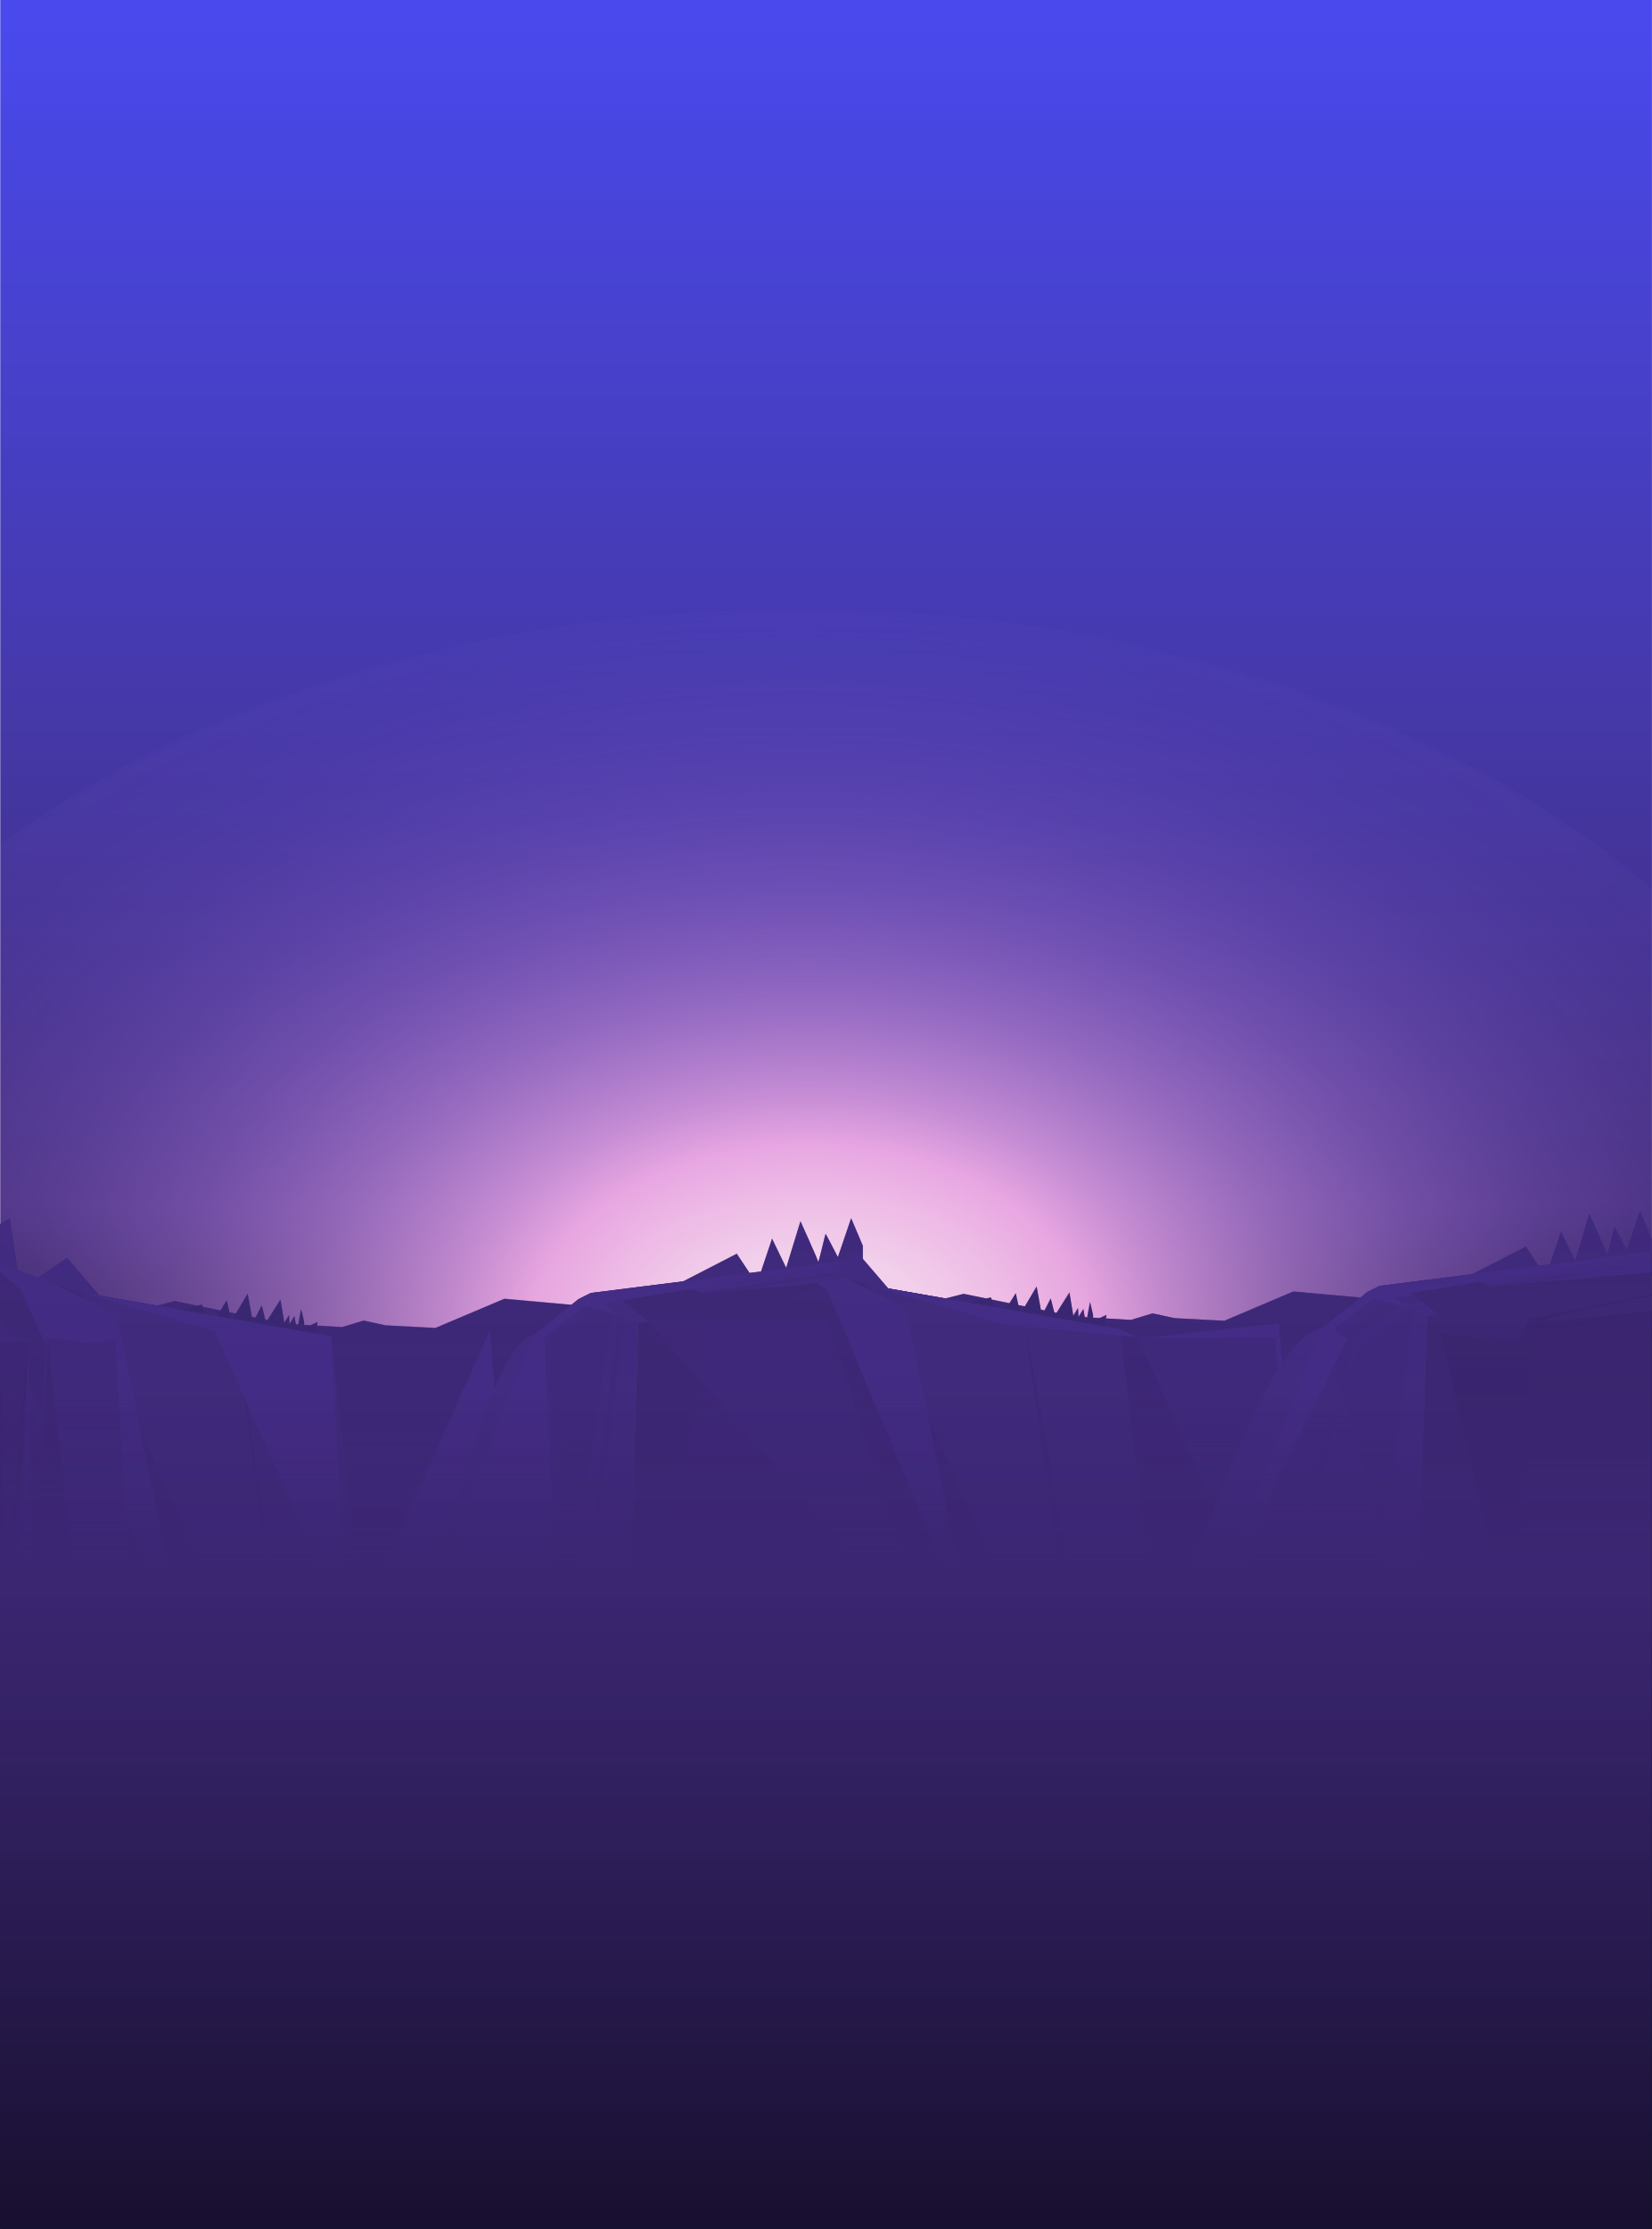
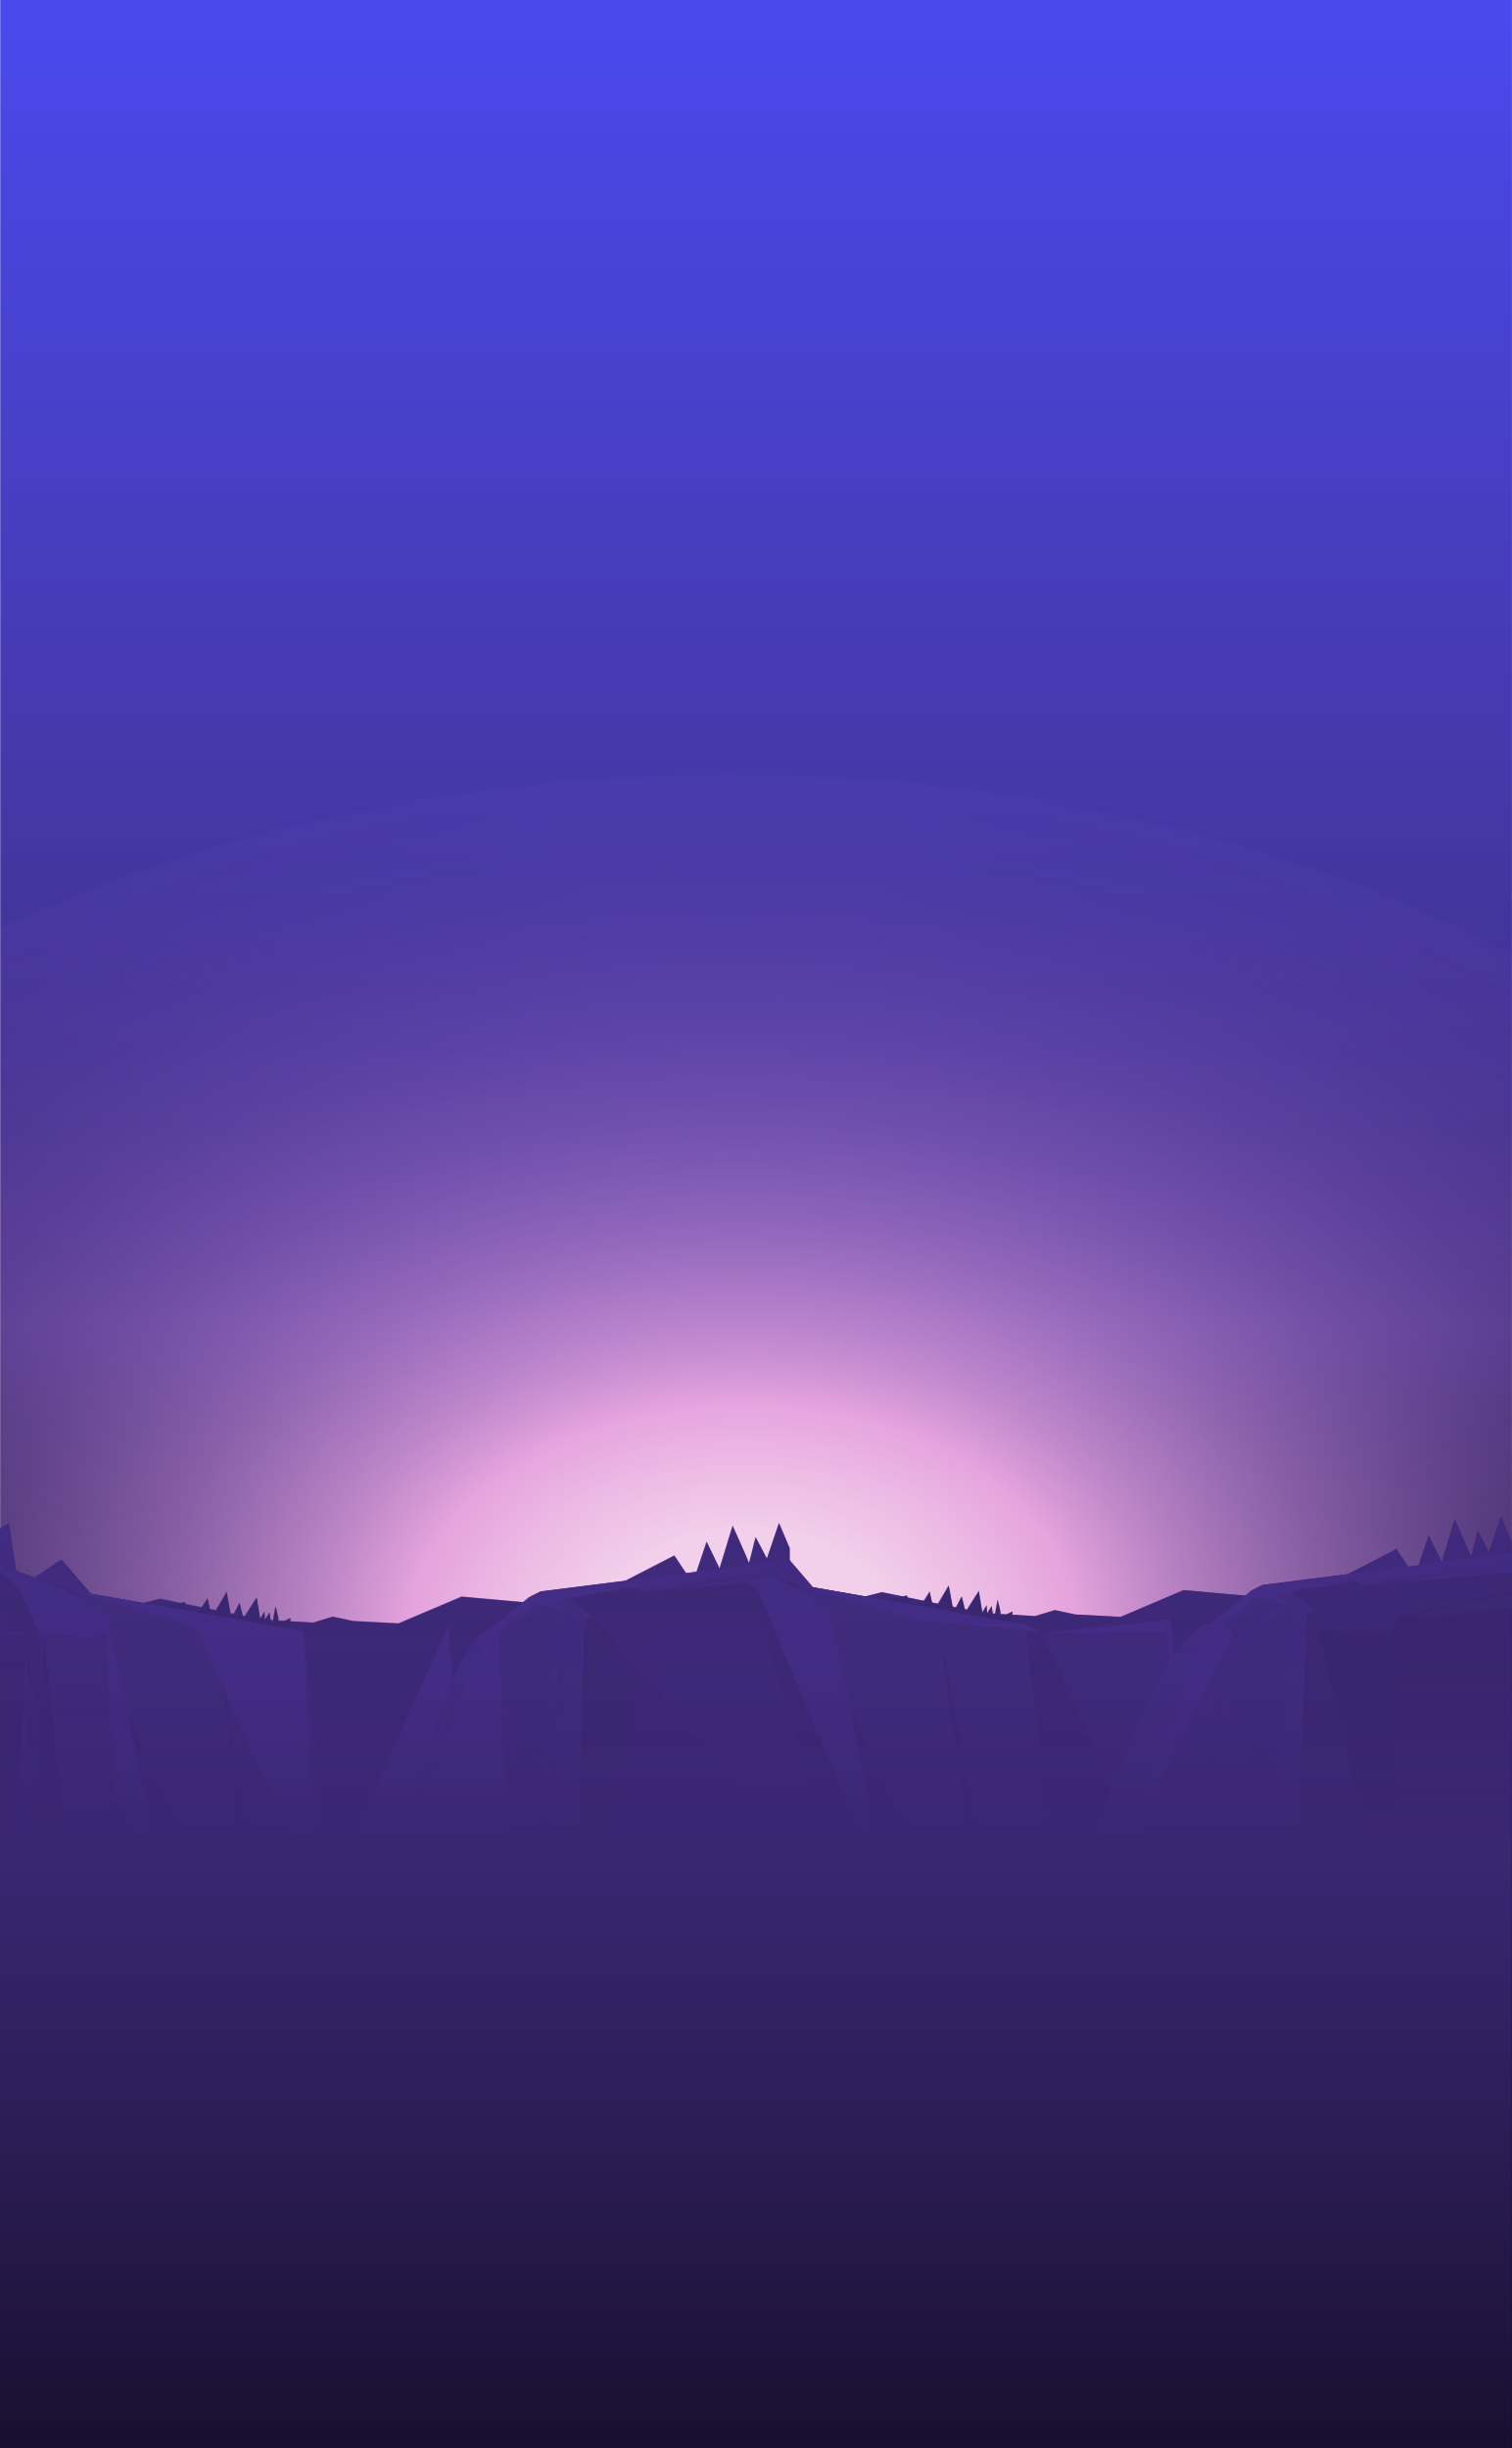
- <svg xmlns="http://www.w3.org/2000/svg" version="1.1" id="Layer_1" x="0px" y="0px" viewBox="0 0 1920.3 2590.9" style="enable-background:new 0 0 1920.3 2590.9;" xml:space="preserve">
+ <svg xmlns="http://www.w3.org/2000/svg" version="1.1" id="Layer_1" x="0px" y="0px" viewBox="0 0 1920.3 3109.4" style="enable-background:new 0 0 1920.3 3109.4;" xml:space="preserve">
  <style type="text/css">
	.st0{fill:url(#SVGID_1_);}
- 	.st1{fill:url(#SVGID_00000170981354999229013530000008104029803283514775_);}
+ 	.st1{fill:url(#SVGID_00000142873225554957340580000017410153366155346048_);}
	.st2{fill-rule:evenodd;clip-rule:evenodd;fill:#2D1E63;}
	.st3{fill-rule:evenodd;clip-rule:evenodd;fill:#2B1C5E;}
	.st4{fill-rule:evenodd;clip-rule:evenodd;fill:#31206A;}
	.st5{fill-rule:evenodd;clip-rule:evenodd;fill:#251851;}
	.st6{fill-rule:evenodd;clip-rule:evenodd;fill:#2A1A5B;}
	.st7{fill-rule:evenodd;clip-rule:evenodd;fill:#2E1E64;}
	.st8{fill-rule:evenodd;clip-rule:evenodd;fill:#2F1F65;}
	.st9{fill-rule:evenodd;clip-rule:evenodd;fill:#342272;}
	.st10{opacity:0.61;fill-rule:evenodd;clip-rule:evenodd;fill:#2F1D63;enable-background:new    ;}
	.st11{fill-rule:evenodd;clip-rule:evenodd;fill:#362377;}
	.st12{fill-rule:evenodd;clip-rule:evenodd;fill:#362375;}
	.st13{fill:#33226F;}
	.st14{fill:#30206A;}
	.st15{opacity:0.46;fill:#2B1C5F;enable-background:new    ;}
	.st16{opacity:0.31;fill:#BE9F10;enable-background:new    ;}
	.st17{fill:#281A56;}
	.st18{fill:#362375;}
	.st19{fill:#2A1959;}
	.st20{fill:#24164E;}
	.st21{fill:#2F1D64;}
	.st22{fill:#221348;}
	.st23{opacity:0.29;fill:#2A1B5D;enable-background:new    ;}
	.st24{fill:#25164F;}
	.st25{fill:#261750;}
	.st26{opacity:0.29;fill:#261953;enable-background:new    ;}
- 	.st27{opacity:0.14;fill:url(#SVGID_00000114769525303404663930000000114407835035879816_);enable-background:new    ;}
+ 	.st27{opacity:0.14;fill:url(#SVGID_00000109013586460300174850000009318938904344412841_);enable-background:new    ;}
	.st28{fill:#23144B;}
	.st29{fill:#25154E;}
- 	.st30{fill:url(#SVGID_00000047757445086066438610000005473659135663727268_);}
+ 	.st30{fill:url(#SVGID_00000179604137651658681360000001341773284188188345_);}
	
- 		.st31{opacity:0.48;fill-rule:evenodd;clip-rule:evenodd;fill:url(#SVGID_00000049215537589288010090000016953559147700373693_);enable-background:new    ;}
+ 		.st31{opacity:0.48;fill-rule:evenodd;clip-rule:evenodd;fill:url(#SVGID_00000057843180761757694990000004106032884542812034_);enable-background:new    ;}
</style>
  <g>
    <g id="Layer_2_00000127726070563694224110000002941111410655237511_">
      <g id="_1">
-         <linearGradient id="SVGID_1_" gradientUnits="userSpaceOnUse" x1="960.26" y1="189.253" x2="960.26" y2="2788.04" gradientTransform="matrix(1 0 0 -1 0 2807.706)">
+         <linearGradient id="SVGID_1_" gradientUnits="userSpaceOnUse" x1="960.26" y1="702.266" x2="960.26" y2="3821.178" gradientTransform="matrix(1 0 0 -1 0 3844.78)">
          <stop offset="0" style="stop-color:#04020F" />
          <stop offset="0.2" style="stop-color:#13092D" />
          <stop offset="0.3" style="stop-color:#150A2F" />
          <stop offset="0.35" style="stop-color:#1A0E38" />
          <stop offset="0.39" style="stop-color:#221445" />
          <stop offset="0.43" style="stop-color:#2F1E59" />
          <stop offset="0.46" style="stop-color:#3E2972" />
          <stop offset="0.47" style="stop-color:#422C78" />
          <stop offset="1" style="stop-color:#4949ED" />
        </linearGradient>
-         <rect x="0.3" class="st0" width="1920" height="2590.9" />
-         <radialGradient id="SVGID_00000170270352270902908820000016506996061761058223_" cx="927.61" cy="1763.781" r="1261.42" fx="944.747" fy="1776.375" gradientTransform="matrix(1 0 0 -0.6735 0 2745.189)" gradientUnits="userSpaceOnUse">
+         <rect x="0.3" class="st0" width="1920" height="3109.4" />
+         <radialGradient id="SVGID_00000126294754417016785030000009081091569725696703_" cx="927.61" cy="2280.672" r="1624.019" fx="949.674" fy="2296.886" gradientTransform="matrix(1 0 0 -0.6735 0 3612.961)" gradientUnits="userSpaceOnUse">
          <stop offset="0.11" style="stop-color:#F2D0EB" />
          <stop offset="0.19" style="stop-color:#F5C1EB;stop-opacity:0.96" />
          <stop offset="0.26" style="stop-color:#F8B2EC;stop-opacity:0.91" />
          <stop offset="0.33" style="stop-color:#EAA7EC;stop-opacity:0.78" />
          <stop offset="0.46" style="stop-color:#D396ED;stop-opacity:0.56" />
          <stop offset="0.59" style="stop-color:#BF87EE;stop-opacity:0.37" />
          <stop offset="0.71" style="stop-color:#B07CEE;stop-opacity:0.22" />
          <stop offset="0.82" style="stop-color:#A574EF;stop-opacity:0.12" />
          <stop offset="0.92" style="stop-color:#9E6FEF;stop-opacity:6.000000e-02" />
          <stop offset="1" style="stop-color:#9C6DEF;stop-opacity:4.000000e-02" />
          <stop offset="1" style="stop-color:#4A2447;stop-opacity:0" />
        </radialGradient>
-         <rect x="0.3" style="fill:url(#SVGID_00000170270352270902908820000016506996061761058223_);" width="1920" height="1554" />
-         <path class="st2" d="M1003,1915.9v-467.9l-13.6-32l-15.4,45.2c0,0-13.7-26.5-14.2-27s-8.3,35.3-8.8,32.3s-20.5-47-20.5-47     l-16.6,54.2c-16.3-33.5-16.4-34-16.4-34l-17.7,52.7l-23.3-35.1l-94.4,48.6c6.5,25.6,14,384.7,21.7,410H1003z" />
-         <path class="st3" d="M172.5,1524.9l6.2,8.1c3.6,6.1,5.4,13.1,5.4,20.2c-1,8.4-1,350.6-0.5,359l0.2,3.8h517     c-4.5-15-8.7-363.8-12.7-378.8c-1.6-6-3.1-12-4.6-18.1l-3.8-1c-0.1-0.1-93.4-8.4-93.4-8.4l-80.1,33.9l-57.6-3l-25.9-5.6l-25,7.6     l-65.7-3.9l-128.8-26.4l-34.7,8.8C169.9,1522.2,171.3,1523.5,172.5,1524.9z" />
-         <path class="st4" d="M104.5,1915.9c-0.6-9.7-0.8-353.2,0.3-362.8c-0.2-5.3,0.9-10.6,3.4-15.4c1.6-4.9,4.4-9.3,8.2-12.8     c2.7-2.9,5.9-5.3,9.5-7L78,1462.1l-54.3,36.7L11.4,1416L0,1422.9v493H104.5z" />
-         <path class="st5" d="M372.9,1915.9l0.2-1l-1.8-11l-4.3-353.1l2.1-14.1l-15.7,7.5c0,0,0.1-7,0.2-7.3s-3.6-15.2-3.6-15.2l-4.3,23.7     l-1.6-4.8c0,0-1.9-10.1-1.7-10.7s-5.9,9.2-5.9,9.2l-0.5-10.4l-5.5,9l-4.5-27l-16.8,26.5c0,0-4.7-19.1-4.9-19.5     s-10.7,21.3-10.6,19.3s-5.9-33.2-5.9-33.2l-18.9,32.1c-5.3-24-5.3-24.3-5.3-24.3l-19.4,31l-9.5-26.1l-36.3,8.8l-13.7,390.8H372.9     z" />
-         <polygon class="st6" points="598,1915.8 569.5,1546.6 414,1897.5 406.1,1897.5 385,1553.3 93.3,1502 61.2,1492.1 0,1468.9      0,1915.8    " />
-         <polygon class="st7" points="583.4,1915.8 569.5,1546.6 406.1,1897.5 517.4,1915.8    " />
-         <polygon class="st8" points="322.2,1915.8 274.1,1545.7 329.1,1915.8 424.4,1915.8 385,1553.3 93.3,1502 276,1915.8    " />
-         <polygon class="st9" points="215.2,1915.8 215.3,1915.8 135.8,1529.4 66,1493.6 0,1468.9 0,1478.6 23.7,1498.8    " />
-         <polygon class="st10" points="160.7,1915.8 0,1528.2 0,1556.9 155.6,1915.8    " />
-         <polygon class="st11" points="404.2,1896.6 385,1553.3 93.3,1502 250.5,1548.1    " />
-         <polygon class="st12" points="587.1,1915.8 598,1915.8 569.5,1546.6 414,1897.5 565.4,1896.1    " />
-         <path class="st13" d="M1003,1915.9v-452.8l-316.1,39.8c-0.2-0.1-14.6,7.3-14.6,7.3c-12.5,12.2-51.7,41.4-51.7,41.4     c-61,12.2-117,356.2-164.6,364.2H1003z" />
-         <path class="st14" d="M730.5,1915.9l11.5-378.2l-69.6-27.5c0,0-16.6,14.3-22.2,18.8c-7.3,5.9-29.5,22.7-29.5,22.7l89.5,364.3     H730.5z" />
-         <path class="st15" d="M565.2,1915.9c49.2-9.9,91.6-18.2,91.6-18.2l54.6-372.1c44-8.7,204.9-34.5,291.7-48.3v-3.8     c-117.6,19.3-309.6,45-309.6,45l-52.7,39.9c-35.5,9.6-71.7,351.2-106.3,357.4H565.2z" />
-         <path class="st15" d="M726.3,1531.5l276.7-50v-0.2l-284.5,47.1l-45,375c-26.3,3.2-55,7.7-82.3,12.5H608     c40.2-6.8,71.2-10.6,71.2-10.6L726.3,1531.5z" />
-         <polygon class="st16" points="1003,1915.8 1003,1491.2 742,1537.7 730.5,1915.8    " />
-         <polygon class="st17" points="742,1537.7 730.5,1915.8 1003,1915.8 1003,1487.1 816.1,1503.5 802.2,1497.2 741.3,1497.2      711.3,1501.5 753.5,1535.6    " />
-         <path class="st18" d="M1003,1464.9v-1.8c-97.8,12.3-316.1,39.8-316.1,39.8l-14.6,7.3l-51.7,41.4l-144.6,360.8l173-13.2l-16.3-345     l46.9-36.3l38.7,10.5l-15.6-13.5L1003,1464.9z" />
-         <polygon class="st19" points="161.9,1915.8 160.2,1913.2 155,1913.6 133.6,1556.7 108.8,1561.9 53.8,1555.5 37.9,1896.8      33.5,1556.2 0,1551.5 0,1915.8    " />
-         <polygon class="st20" points="131.9,1915.8 119.2,1899.1 104.4,1899.1 97.4,1915.8    " />
-         <polygon class="st20" points="76.6,1915.8 69.7,1903.5 35.7,1899.1 8.3,1910.2 33.1,1560.8 3.9,1899.1 0,1558.9 0,1915.8    " />
-         <polygon class="st21" points="31.1,1558.2 33.1,1560.8 18.7,1903.7 35.7,1899.1 56,1558.2 92.2,1897.4 69.7,1903.5 76.6,1915.8      85.8,1915.8 104.4,1899.1 106.2,1897.4 122.5,1897.4 154.3,1914.7 156.3,1915.8 161.9,1915.8 160.2,1913.2 155,1913.6      133.6,1556.7 108.8,1561.9 53.8,1555.5 37.9,1896.8 33.5,1556.2 0,1551.5 0,1558.9 1,1560.4    " />
-         <polygon class="st22" points="16.7,1915.8 8.3,1910.2 7.6,1915.8    " />
-         <polygon class="st22" points="29.2,1915.8 31.5,1913 35,1915.8 40.2,1915.8 30.1,1907.6 22.4,1915.8    " />
-         <polygon class="st19" points="257.3,1915.8 239.4,1907.6 202.5,1907.6 201.3,1915.8    " />
-         <polygon class="st20" points="205.4,1915.8 202.5,1907.6 201.3,1915.8    " />
-         <polygon class="st21" points="215.3,1915.8 225,1909.5 222.6,1915.8 223.4,1915.8 237.4,1915.8 240.3,1911.1 249.3,1915.8      257.3,1915.8 239.4,1907.6 202.5,1907.6 205.4,1915.8    " />
-         <path class="st2" d="M1920,1915.9v-476.2l-13.6-32l-15.4,45.2c0,0-13.7-26.5-14.1-27s-8.3,35.3-8.8,32.3s-20.5-47-20.5-47     l-16.6,54.2c-16.3-33.5-16.4-34-16.4-34l-17.7,52.7l-23.2-35.1l-94.4,48.7c7.3,28.4,15.6,390.3,24.3,418.3H1920z" />
-         <path class="st3" d="M1089.5,1516.5l6.2,8.1c3.6,6.1,5.4,13.1,5.4,20.2c-1,8.4-1,350.6-0.5,359c0.2,4,0.4,8,0.8,12.1h519     c-5.4-17.7-10.5-369.3-15.2-387.2c-1.6-6-3.1-12-4.6-18.1c-2.3-0.6-3.7-1-3.8-1s-93.4-8.4-93.4-8.4l-80.1,34l-57.6-3l-25.9-5.6     l-25,7.6l-65.8-3.9l-128.8-26.4l-34.7,8.8C1086.9,1513.9,1088.3,1515.1,1089.5,1516.5z" />
-         <path class="st4" d="M1022.1,1915.9c0-0.2,0-0.4,0-0.6c-1-12.2-1.7-358.3-0.3-370.5c-0.1-14.8,8-28.3,21.1-35.2l-47.9-55.7     l-33.2,35.2v426.8H1022.1z" />
-         <path class="st5" d="M1287.9,1915.9l2.2-9.3l-1.7-344.8l-4.3-19.3l2.1-14.1l-15.7,7.5c0,0,0.1-7,0.2-7.3s-3.6-15.2-3.6-15.2     l-4.3,23.7l-1.6-4.8c0,0-1.9-10.1-1.7-10.7s-5.8,9.2-5.8,9.2l-0.5-10.4l-5.5,9l-4.5-27l-16.8,26.5c0,0-4.7-19.1-4.9-19.5     s-10.7,21.3-10.6,19.3s-5.9-33.2-5.9-33.2l-18.9,32c-5.3-24-5.3-24.3-5.3-24.3l-19.4,31l-9.5-26.1l-36.3,8.8l-15.7,399.1H1287.9z     " />
-         <path class="st6" d="M1521.7,1915.9l-35.1-377.6l-155.5,17.1h-7.9L1302,1545l-291.6-51.2l-27.2-8.4c-6.8,3-14,5-21.4,5.8     l-130.6,43.4L751.1,1915l210.6,0.8L1521.7,1915.9z" />
-         <polygon class="st7" points="1501.6,1915.8 1503.3,1914.9 1486.5,1538.3 1323.1,1555.4 1484.8,1915.8    " />
-         <polygon class="st8" points="1243.5,1910.8 1191.1,1537.4 1258.7,1915.8 1330,1915.8 1346.5,1911.2 1301.9,1545 1010.3,1493.7      1195.7,1908.7    " />
-         <polygon class="st9" points="961.7,1499.7 1132.4,1907.6 1052.8,1521.1 983,1485.2 949,1491.2    " />
-         <polygon class="st10" points="961.7,1534.9 751.1,1533.7 1082.4,1909.1    " />
-         <polygon class="st11" points="1321.2,1554.4 1301.9,1545 1010.3,1493.7 1167.5,1539.8    " />
-         <polygon class="st12" points="1513.2,1915.8 1521.7,1915.8 1486.5,1538.3 1330.9,1555.4 1482.3,1554    " />
-         <path class="st13" d="M1920,1915.9v-461.1l-316.1,39.8c-0.2-0.1-14.6,7.3-14.6,7.3c-12.5,12.2-51.7,41.4-51.7,41.4     c-84.1,16.8-159,363.6-215,372.6L1920,1915.9z" />
-         <path class="st15" d="M1643.3,1523.2l276.7-50v-0.2l-284.5,47.1l-45,41.1c-41.4,5-88.9,347.2-127.4,354.6h16.6     c59.4-11.9,116.5-18.9,116.5-18.9L1643.3,1523.2z" />
-         <path class="st15" d="M1441.2,1915.9c64.1-13.1,132.5-360.3,132.5-360.3l54.6-38.3c44.1-8.7,204.8-34.5,291.7-48.3v-3.8     c-117.6,19.3-309.6,45-309.6,45l-52.7,39.9c-53.4,14.5-108.7,358.6-157.1,365.8L1441.2,1915.9z" />
-         <polygon class="st16" points="1920,1915.8 1920,1482.9 1658.9,1529.4 1645.8,1913.9 1618.9,1915.8    " />
-         <polygon class="st17" points="1658.9,1529.4 1645.8,1913.9 1618.9,1915.8 1920,1915.8 1920,1478.8 1733.1,1495.2 1719.2,1488.9      1658.3,1488.9 1628.3,1493.2 1670.5,1527.3    " />
-         <path class="st23" d="M1658.9,1529.4l-69.6-27.5c0,0-16.6,14.3-22.2,18.8c-7.3,5.9-29.5,22.7-29.5,22.7l108.1,370.6     L1658.9,1529.4z" />
-         <path class="st24" d="M1756,1898.6l-61.6,17.2h115.5l110.1-360.3v-31.9c-56.5,6.6-133.3,14.9-121.7,9.9     c11-4.7,73.7-17.7,121.7-27.3v-2.2l-141.1,29.5l-14.4,24.6l-76.6-12l72.9,14.6l-86.2-10.6L1756,1898.6z" />
-         <polygon class="st25" points="1920,1915.8 1920,1534 1779.6,1546.1 1764.6,1899.3 1727.2,1915.8    " />
-         <polygon class="st26" points="1920,1915.8 1920,1909.8 1865.3,1915.8    " />
-         <polygon class="st26" points="1824.1,1915.8 1773.6,1907.6 1805.5,1915.8    " />
-         <linearGradient id="SVGID_00000119079671694266699050000003854637530655758721_" gradientUnits="userSpaceOnUse" x1="1765.11" y1="892.853" x2="1872.83" y2="892.853" gradientTransform="matrix(1 0 0 -1 -53.67 2807.706)">
+         <rect x="0.3" style="fill:url(#SVGID_00000126294754417016785030000009081091569725696703_);" width="1920" height="2072.5" />
+         <path class="st2" d="M1003,2434.4v-467.9l-13.6-32l-15.4,45.2c0,0-13.7-26.5-14.2-27s-8.3,35.3-8.8,32.3s-20.5-47-20.5-47     l-16.6,54.2c-16.3-33.5-16.4-34-16.4-34l-17.7,52.7l-23.3-35.1l-94.4,48.6c6.5,25.6,14,384.7,21.7,410H1003z" />
+         <path class="st3" d="M172.5,2043.4l6.2,8.1c3.6,6.1,5.4,13.1,5.4,20.1c-1,8.4-1,350.6-0.5,359l0.2,3.8h517     c-4.5-15-8.7-363.8-12.7-378.8c-1.6-6-3.1-12-4.6-18.1l-3.8-1c-0.1-0.1-93.4-8.4-93.4-8.4l-80.1,34l-57.6-3l-25.9-5.6l-25,7.6     l-65.7-3.9l-128.8-26.4l-34.7,8.8C169.9,2040.7,171.3,2042,172.5,2043.4z" />
+         <path class="st4" d="M104.5,2434.4c-0.6-9.7-0.8-353.2,0.3-362.8c-0.2-5.3,0.9-10.6,3.4-15.4c1.6-4.9,4.4-9.3,8.2-12.9     c2.7-2.9,5.9-5.3,9.5-7L78,1980.7l-54.3,36.7l-12.3-82.9L0,1941.4v493H104.5z" />
+         <path class="st5" d="M372.9,2434.4l0.2-1l-1.8-11l-4.3-353.1l2.1-14.1l-15.7,7.5c0,0,0.1-7,0.2-7.3s-3.6-15.2-3.6-15.2l-4.3,23.7     l-1.6-4.9c0,0-1.9-10.1-1.7-10.7c0.2-0.6-5.9,9.2-5.9,9.2l-0.5-10.4l-5.5,9l-4.5-27l-16.8,26.5c0,0-4.7-19.1-4.9-19.5     s-10.7,21.3-10.6,19.3s-5.9-33.2-5.9-33.2l-18.9,32.1c-5.3-24-5.3-24.3-5.3-24.3l-19.4,31l-9.5-26.1l-36.3,8.8l-13.7,390.8H372.9     z" />
+         <polygon class="st6" points="598,2434.4 569.5,2065.1 414,2416 406.1,2416 385,2071.8 93.3,2020.6 61.2,2010.6 0,1987.5      0,2434.4    " />
+         <polygon class="st7" points="583.4,2434.4 569.5,2065.1 406.1,2416 517.4,2434.4    " />
+         <polygon class="st8" points="322.2,2434.4 274.1,2064.2 329.1,2434.4 424.4,2434.4 385,2071.8 93.3,2020.6 276,2434.4    " />
+         <polygon class="st9" points="215.2,2434.4 215.3,2434.4 135.8,2047.9 66,2012.1 0,1987.4 0,1997.1 23.7,2017.4    " />
+         <polygon class="st10" points="160.7,2434.4 0,2046.7 0,2075.4 155.6,2434.4    " />
+         <polygon class="st11" points="404.2,2415.1 385,2071.8 93.3,2020.6 250.5,2066.6    " />
+         <polygon class="st12" points="587.1,2434.4 598,2434.4 569.5,2065.1 414,2416 565.4,2414.6    " />
+         <path class="st13" d="M1003,2434.4v-452.8l-316.1,39.8c-0.2-0.1-14.6,7.3-14.6,7.3c-12.5,12.2-51.7,41.4-51.7,41.4     c-61,12.2-117,356.2-164.6,364.2H1003z" />
+         <path class="st14" d="M730.5,2434.4l11.5-378.2l-69.6-27.5c0,0-16.6,14.3-22.2,18.8c-7.3,5.9-29.5,22.7-29.5,22.7l89.5,364.3     H730.5z" />
+         <path class="st15" d="M565.2,2434.4c49.2-9.9,91.6-18.2,91.6-18.2l54.6-372.1c44-8.7,204.9-34.5,291.7-48.3v-3.8     c-117.6,19.3-309.6,45-309.6,45l-52.7,39.9c-35.5,9.6-71.7,351.2-106.3,357.4H565.2z" />
+         <path class="st15" d="M726.3,2050l276.7-50v-0.2L718.5,2047l-45,375c-26.3,3.2-55,7.7-82.3,12.5H608     c40.2-6.8,71.2-10.6,71.2-10.6L726.3,2050z" />
+         <polygon class="st16" points="1003,2434.4 1003,2009.8 742,2056.2 730.5,2434.4    " />
+         <polygon class="st17" points="742,2056.2 730.5,2434.4 1003,2434.4 1003,2005.6 816.1,2022.1 802.2,2015.8 741.3,2015.8      711.3,2020 753.5,2054.2    " />
+         <path class="st18" d="M1003,1983.5v-1.8c-97.8,12.3-316.1,39.8-316.1,39.8l-14.6,7.3l-51.7,41.4l-144.6,360.8l173-13.2l-16.3-345     l46.9-36.3l38.7,10.5l-15.6-13.5L1003,1983.5z" />
+         <polygon class="st19" points="161.9,2434.4 160.2,2431.7 155,2432.1 133.6,2075.2 108.8,2080.4 53.8,2074.1 37.9,2415.4      33.5,2074.7 0,2070 0,2434.4    " />
+         <polygon class="st20" points="131.9,2434.4 119.2,2417.6 104.4,2417.6 97.4,2434.4    " />
+         <polygon class="st20" points="76.6,2434.4 69.7,2422.1 35.7,2417.6 8.3,2428.8 33.1,2079.3 3.9,2417.6 0,2077.4 0,2434.4    " />
+         <polygon class="st21" points="31.1,2076.7 33.1,2079.3 18.7,2422.2 35.7,2417.6 56,2076.7 92.2,2415.9 69.7,2422.1 76.6,2434.4      85.8,2434.4 104.4,2417.6 106.2,2415.9 122.5,2415.9 154.3,2433.2 156.3,2434.4 161.9,2434.4 160.2,2431.7 155,2432.1      133.6,2075.2 108.8,2080.4 53.8,2074.1 37.9,2415.4 33.5,2074.7 0,2070 0,2077.4 1,2079    " />
+         <polygon class="st22" points="16.7,2434.4 8.3,2428.8 7.6,2434.4    " />
+         <polygon class="st22" points="29.2,2434.4 31.5,2431.6 35,2434.4 40.2,2434.4 30.1,2426.2 22.4,2434.4    " />
+         <polygon class="st19" points="257.3,2434.4 239.4,2426.2 202.5,2426.2 201.3,2434.4    " />
+         <polygon class="st20" points="205.4,2434.4 202.5,2426.2 201.3,2434.4    " />
+         <polygon class="st21" points="215.3,2434.4 225,2428 222.6,2434.3 223.4,2434.4 237.4,2434.4 240.3,2429.7 249.3,2434.4      257.3,2434.4 239.4,2426.2 202.5,2426.2 205.4,2434.4    " />
+         <path class="st2" d="M1920,2434.4v-476.2l-13.6-32l-15.4,45.2c0,0-13.7-26.5-14.1-27s-8.3,35.3-8.8,32.3s-20.5-47-20.5-47     l-16.6,54.2c-16.3-33.5-16.4-34-16.4-34l-17.7,52.7l-23.2-35.1l-94.4,48.7c7.3,28.4,15.6,390.3,24.3,418.3H1920z" />
+         <path class="st3" d="M1089.5,2035l6.2,8.1c3.6,6.1,5.4,13.1,5.4,20.2c-1,8.4-1,350.6-0.5,359c0.2,4,0.4,8,0.8,12.1h519     c-5.4-17.7-10.5-369.3-15.2-387.2c-1.6-6-3.1-12-4.6-18.1c-2.3-0.6-3.7-1-3.8-1s-93.4-8.4-93.4-8.4l-80.1,34l-57.6-3l-25.9-5.6     l-25,7.6l-65.8-3.9l-128.8-26.4l-34.7,8.8C1086.9,2032.4,1088.3,2033.7,1089.5,2035z" />
+         <path class="st4" d="M1022.1,2434.4c0-0.2,0-0.4,0-0.6c-1-12.2-1.7-358.3-0.3-370.5c-0.1-14.8,8-28.3,21.1-35.2l-47.9-55.7     l-33.2,35.2v426.8H1022.1z" />
+         <path class="st5" d="M1287.9,2434.4l2.2-9.3l-1.7-344.8l-4.3-19.3l2.1-14.1l-15.7,7.5c0,0,0.1-7,0.2-7.3s-3.6-15.2-3.6-15.2     l-4.3,23.7l-1.6-4.8c0,0-1.9-10.1-1.7-10.7s-5.8,9.2-5.8,9.2l-0.5-10.4l-5.5,9l-4.5-27l-16.8,26.5c0,0-4.7-19.1-4.9-19.5     s-10.7,21.3-10.6,19.3s-5.9-33.2-5.9-33.2l-18.9,32c-5.3-24-5.3-24.3-5.3-24.3l-19.4,31l-9.5-26.1l-36.3,8.8l-15.7,399.1H1287.9z     " />
+         <path class="st6" d="M1521.7,2434.4l-35.1-377.6l-155.5,17.1h-7.9l-21.1-10.4l-291.6-51.2l-27.2-8.4c-6.8,3-14,5-21.4,5.8     l-130.6,43.4l-80.1,380.5l210.6,0.8L1521.7,2434.4z" />
+         <polygon class="st7" points="1501.6,2434.4 1503.3,2433.5 1486.5,2056.8 1323.1,2073.9 1484.8,2434.4    " />
+         <polygon class="st8" points="1243.5,2429.4 1191.1,2055.9 1258.7,2434.4 1330,2434.4 1346.5,2429.8 1301.9,2063.5 1010.3,2012.3      1195.7,2427.2    " />
+         <polygon class="st9" points="961.7,2018.2 1132.4,2426.1 1052.8,2039.6 983,2003.8 949,2009.8    " />
+         <polygon class="st10" points="961.7,2053.4 751.1,2052.2 1082.4,2427.7    " />
+         <polygon class="st11" points="1321.2,2073 1301.9,2063.5 1010.3,2012.3 1167.5,2058.3    " />
+         <polygon class="st12" points="1513.2,2434.4 1521.7,2434.4 1486.5,2056.8 1330.9,2073.9 1482.3,2072.5    " />
+         <path class="st13" d="M1920,2434.4v-461.1l-316.1,39.8c-0.2-0.1-14.6,7.3-14.6,7.3c-12.5,12.2-51.7,41.4-51.7,41.4     c-84.1,16.8-159,363.6-215,372.6L1920,2434.4z" />
+         <path class="st15" d="M1643.3,2041.7l276.7-50v-0.2l-284.5,47.1l-45,41.1c-41.4,5-88.9,347.2-127.4,354.6h16.6     c59.4-11.9,116.5-18.9,116.5-18.9L1643.3,2041.7z" />
+         <path class="st15" d="M1441.2,2434.4c64.1-13.1,132.5-360.3,132.5-360.3l54.6-38.3c44.1-8.7,204.8-34.5,291.7-48.3v-3.8     c-117.6,19.3-309.6,45-309.6,45l-52.7,39.9c-53.4,14.5-108.7,358.6-157.1,365.8L1441.2,2434.4z" />
+         <polygon class="st16" points="1920,2434.4 1920,2001.5 1658.9,2047.9 1645.8,2432.4 1618.9,2434.4    " />
+         <polygon class="st17" points="1658.9,2047.9 1645.8,2432.4 1618.9,2434.4 1920,2434.4 1920,1997.3 1733.1,2013.8 1719.2,2007.5      1658.3,2007.5 1628.3,2011.7 1670.5,2045.8    " />
+         <path class="st23" d="M1658.9,2047.9l-69.6-27.5c0,0-16.6,14.3-22.2,18.8c-7.3,5.9-29.5,22.7-29.5,22.7l108.1,370.6     L1658.9,2047.9z" />
+         <path class="st24" d="M1756,2417.2l-61.6,17.2h115.5l110.1-360.3v-31.9c-56.5,6.6-133.3,14.9-121.7,9.9     c11-4.7,73.7-17.7,121.7-27.3v-2.2l-141.1,29.5l-14.4,24.6l-76.6-12l72.9,14.6l-86.2-10.6L1756,2417.2z" />
+         <polygon class="st25" points="1920,2434.4 1920,2052.5 1779.6,2064.6 1764.6,2417.9 1727.2,2434.4    " />
+         <polygon class="st26" points="1920,2434.4 1920,2428.3 1865.3,2434.4    " />
+         <polygon class="st26" points="1824.1,2434.4 1773.6,2426.1 1805.5,2434.4    " />
+         <linearGradient id="SVGID_00000101088929739851827210000004364953783951948972_" gradientUnits="userSpaceOnUse" x1="1765.11" y1="1411.39" x2="1872.83" y2="1411.39" gradientTransform="matrix(1 0 0 -1 -53.67 3844.78)">
          <stop offset="0" style="stop-color:#FFFFFF" />
          <stop offset="0.65" style="stop-color:#837700" />
        </linearGradient>
-         <polygon style="opacity:0.14;fill:url(#SVGID_00000119079671694266699050000003854637530655758721_);enable-background:new    ;" points="     1801.4,1915.8 1803.1,1915.2 1797.8,1913.9 1789.6,1915.8    " />
-         <polygon class="st25" points="1920,1544.2 1826.2,1554.1 1800,1911.9 1806,1912.9 1835.1,1555.7 1920,1548.9    " />
-         <polygon class="st25" points="1920,1554 1845.1,1557.4 1818.1,1913.9 1816.8,1914.6 1823.5,1915.7 1851.1,1558.4 1920,1555.9         " />
-         <polygon class="st28" points="1920,1915.8 1920,1915.4 1734.1,1915 1713.6,1915 1335.6,1915.2 1335.2,1915.2 1309,1915.2      1307.5,1915.2 1299.2,1915.2 1298.4,1915.2 1213.4,1915.3 1191.2,1915.3 961.7,1915.4 961.7,1915.8    " />
-         <path class="st29" d="M1888.1,1915.9c0,0-0.1-0.1-0.1-0.1c-0.8-0.4-7.4-1.1-9.5-0.8c-0.1,0-0.3,0-0.4,0.1     c-0.7,0.1-1.3,0.4-1.8,0.9L1888.1,1915.9z" />
-         <path class="st29" d="M1874.7,1915.9c-0.4-0.5-1.1-0.9-1.8-1c-3-0.5-25-3.5-32.7-2.8c-7.4,0.7-6.6,2.7-5.6,3.7L1874.7,1915.9z" />
-         <path class="st18" d="M1920,1456.6v-1.8l-316.1,39.8l-14.6,7.3l-51.7,41.4l-144.6,360.8l173-347.1l-16.3-11.2l46.9-36.3     l38.7,10.5l-15.7-13.5C1619.8,1506.5,1825.5,1472.3,1920,1456.6z" />
-         <linearGradient id="SVGID_00000115483667822459192000000007483724771326139294_" gradientUnits="userSpaceOnUse" x1="960" y1="219.743" x2="960" y2="1954.983" gradientTransform="matrix(1 0 0 -1 0 2807.706)">
+         <polygon style="opacity:0.14;fill:url(#SVGID_00000101088929739851827210000004364953783951948972_);enable-background:new    ;" points="     1801.4,2434.4 1803.1,2433.8 1797.8,2432.4 1789.6,2434.4    " />
+         <polygon class="st25" points="1920,2062.7 1826.2,2072.7 1800,2430.4 1806,2431.4 1835.1,2074.2 1920,2067.4    " />
+         <polygon class="st25" points="1920,2072.5 1845.1,2075.9 1818.1,2432.4 1816.8,2433.2 1823.5,2434.3 1851.1,2077 1920,2074.4         " />
+         <polygon class="st28" points="1920,2434.4 1920,2434 1734.1,2433.6 1713.6,2433.6 1335.6,2433.8 1335.2,2433.8 1309,2433.8      1307.5,2433.8 1299.2,2433.8 1298.4,2433.8 1213.4,2433.8 1191.2,2433.8 961.7,2433.9 961.7,2434.4    " />
+         <path class="st29" d="M1888.1,2434.4c0,0-0.1-0.1-0.1-0.1c-0.8-0.4-7.4-1.1-9.5-0.9c-0.1,0-0.3,0-0.4,0.1     c-0.7,0.1-1.3,0.4-1.8,0.9L1888.1,2434.4z" />
+         <path class="st29" d="M1874.7,2434.4c-0.4-0.5-1.1-0.9-1.8-1c-3-0.5-25-3.5-32.7-2.8c-7.4,0.7-6.6,2.7-5.6,3.7L1874.7,2434.4z" />
+         <path class="st18" d="M1920,1975.2v-1.8l-316.1,39.8l-14.6,7.3l-51.7,41.4l-144.6,360.8l173-347.1l-16.3-11.2l46.9-36.3     l38.7,10.5l-15.7-13.5C1619.8,2025.1,1825.5,1990.9,1920,1975.2z" />
+         <linearGradient id="SVGID_00000015344746707802525960000014805055890936189103_" gradientUnits="userSpaceOnUse" x1="960" y1="738.28" x2="960" y2="2473.52" gradientTransform="matrix(1 0 0 -1 0 3844.78)">
          <stop offset="0" style="stop-color:#04020F" />
          <stop offset="0.44" style="stop-color:#2A1A5B" />
          <stop offset="0.57" style="stop-color:#2A1A5B;stop-opacity:0" />
        </linearGradient>
-         <rect y="1620.7" style="fill:url(#SVGID_00000115483667822459192000000007483724771326139294_);" width="1920" height="970.1" />
-         <linearGradient id="SVGID_00000015331488381892600090000002210151373859982267_" gradientUnits="userSpaceOnUse" x1="960" y1="1508.163" x2="960" y2="-1024.807" gradientTransform="matrix(1 0 0 -1 0 2807.706)">
+         <rect y="2139.3" style="fill:url(#SVGID_00000015344746707802525960000014805055890936189103_);" width="1920" height="970.1" />
+         <linearGradient id="SVGID_00000008841348803176400750000013237713452164022436_" gradientUnits="userSpaceOnUse" x1="960" y1="2026.7" x2="960" y2="-506.27" gradientTransform="matrix(1 0 0 -1 0 3844.78)">
          <stop offset="0" style="stop-color:#55389B" />
          <stop offset="1" style="stop-color:#5D4195;stop-opacity:0" />
        </linearGradient>
-         <path style="opacity:0.48;fill-rule:evenodd;clip-rule:evenodd;fill:url(#SVGID_00000015331488381892600090000002210151373859982267_);enable-background:new    ;" d="     M1920,1456.6v-1.8l0,0v-15.2l-13.6-32l-15.4,45.2c0,0-13.7-26.5-14.1-27s-8.3,35.3-8.8,32.3s-20.5-47-20.5-47l-16.6,54.2     c-16.3-33.5-16.4-34-16.4-34l-12.9,38.3l-13.3,1.7l-14.8-22.4l-62.3,32.1l-107.4,13.5c-0.2-0.1-14.6,7.3-14.6,7.3l0,0l-7.9,6.3     c-26.5-2.4-78.1-7-78.1-7l-80.1,34l-57.6-3l-25.9-5.6l-25,7.6l-29.2-1.7l0.6-4.2l-7.9,3.7l-7.8-0.5c0-1.5,0.1-2.9,0.1-3.1     c0.1-0.3-3.6-15.2-3.6-15.2l-3.2,17.8l-2.8-0.2c-0.5-2.7-1.6-9.1-1.5-9.5s-5.2,8.1-5.8,9.1h-0.1l-0.5-10.3l-5.5,9l-4.5-27     L1228,1526l-2.5-0.5c-1.3-5.4-4-16-4.1-16.3s-4.3,8.1-7.3,13.9l-4.2-0.9c-1.7-9.7-5-27-5-27l-13.7,23.2l-7.6-1.5     c-3-13.6-3-13.9-3-13.9l-7.4,11.7l-20.6-4.2l-1-2.6l-5.4,1.3l-26.2-5.4l-21.1,5.4l-66.4-11.7l-29.5-34.4v-15.2l-13.6-32     l-15.4,45.2c0,0-13.7-26.5-14.2-27s-8.3,35.3-8.8,32.3s-20.5-47-20.5-47l-16.6,54.2c-16.3-33.5-16.4-34-16.4-34l-12.9,38.3     l-13.3,1.7l-14.8-22.4l-62.3,32.1l-107.1,13.5h-0.3l0,0c-0.2-0.1-14.6,7.3-14.6,7.3l0,0l-7.9,6.3c-26.5-2.4-78.1-7-78.1-7     l-80.1,33.9l-57.6-3l-25.9-5.6l-25,7.6l-29.2-1.7l0.6-4.2l-7.9,3.7l-7.8-0.5c0-1.5,0.1-2.9,0.1-3.1c0.1-0.3-3.6-15.2-3.6-15.2     l-3.2,17.8l-2.8-0.2c-0.5-2.7-1.6-9-1.5-9.6s-5.2,8.1-5.8,9.1h-0.1l-0.5-10.3l-5.5,9l-4.5-27l-15.1,23.8l-2.5-0.5     c-1.3-5.4-4-16-4.1-16.3s-4.3,8.1-7.3,13.9l-4.2-0.8c-1.7-9.7-5-27-5-27l-13.7,23.2l-7.5-1.5c-3-13.6-3-13.9-3-13.9l-7.4,11.7     l-20.6-4.2l-1-2.6l-5.4,1.3l-26.2-5.4l-21.1,5.4l-66.4-11.7L78,1462.1l-34.2,23.1l-23.4-8.8l-9-60.6L0,1422.9v1168h1920v-1035     l0,0v-1.9l0,0v-5.1l0,0v-4.7l0,0V1456.6L1920,1456.6z" />
+         <path style="opacity:0.48;fill-rule:evenodd;clip-rule:evenodd;fill:url(#SVGID_00000008841348803176400750000013237713452164022436_);enable-background:new    ;" d="     M1920,1975.2v-1.8l0,0v-15.2l-13.6-32l-15.4,45.2c0,0-13.7-26.5-14.1-27s-8.3,35.3-8.8,32.3s-20.5-47-20.5-47l-16.6,54.2     c-16.3-33.5-16.4-34-16.4-34l-12.9,38.3l-13.3,1.7l-14.8-22.4l-62.3,32.1l-107.4,13.5c-0.2-0.1-14.6,7.3-14.6,7.3l0,0l-7.9,6.3     c-26.5-2.4-78.1-7-78.1-7l-80.1,34l-57.6-3l-25.9-5.6l-25,7.6l-29.2-1.7l0.6-4.2l-7.9,3.7l-7.8-0.5c0-1.5,0.1-2.9,0.1-3.1     c0.1-0.3-3.6-15.2-3.6-15.2l-3.2,17.8l-2.8-0.2c-0.5-2.7-1.6-9.1-1.5-9.5s-5.2,8.1-5.8,9.1h-0.1l-0.5-10.3l-5.5,9l-4.5-27     l-15.1,23.7l-2.5-0.5c-1.3-5.4-4-16-4.1-16.3s-4.3,8.1-7.3,13.9l-4.2-0.9c-1.7-9.7-5-27-5-27l-13.7,23.2l-7.6-1.5     c-3-13.6-3-13.9-3-13.9l-7.4,11.7l-20.6-4.2l-1-2.6l-5.4,1.3l-26.2-5.4l-21.1,5.4l-66.4-11.7l-29.5-34.4v-15.2l-13.6-32     l-15.4,45.2c0,0-13.7-26.5-14.2-27s-8.3,35.3-8.8,32.3s-20.5-47-20.5-47l-16.6,54.2c-16.3-33.5-16.4-34-16.4-34l-12.9,38.3     l-13.3,1.7l-14.8-22.4l-62.3,32.1l-107.1,13.5h-0.3l0,0c-0.2-0.1-14.6,7.3-14.6,7.3l0,0l-7.9,6.3c-26.5-2.4-78.1-7-78.1-7     l-80.1,34l-57.6-3l-25.9-5.6l-25,7.6l-29.2-1.7l0.6-4.2l-7.9,3.7l-7.8-0.5c0-1.5,0.1-2.9,0.1-3.1c0.1-0.3-3.6-15.2-3.6-15.2     l-3.2,17.8l-2.8-0.2c-0.5-2.7-1.6-9-1.5-9.6c0.1-0.6-5.2,8.1-5.8,9.1h-0.1l-0.5-10.3l-5.5,9l-4.5-27l-15.1,23.8l-2.5-0.5     c-1.3-5.4-4-16-4.1-16.3s-4.3,8.1-7.3,13.9l-4.2-0.9c-1.7-9.7-5-27-5-27l-13.7,23.2l-7.5-1.5c-3-13.6-3-13.9-3-13.9l-7.4,11.7     l-20.6-4.2l-1-2.6l-5.4,1.3l-26.2-5.4l-21.1,5.4l-66.4-11.7L78,1980.7l-34.2,23.1l-23.4-8.8l-9-60.6L0,1941.4v1168h1920v-1035     l0,0v-1.9l0,0v-5.1l0,0v-4.7l0,0V1975.2L1920,1975.2z" />
      </g>
    </g>
  </g>
</svg>
